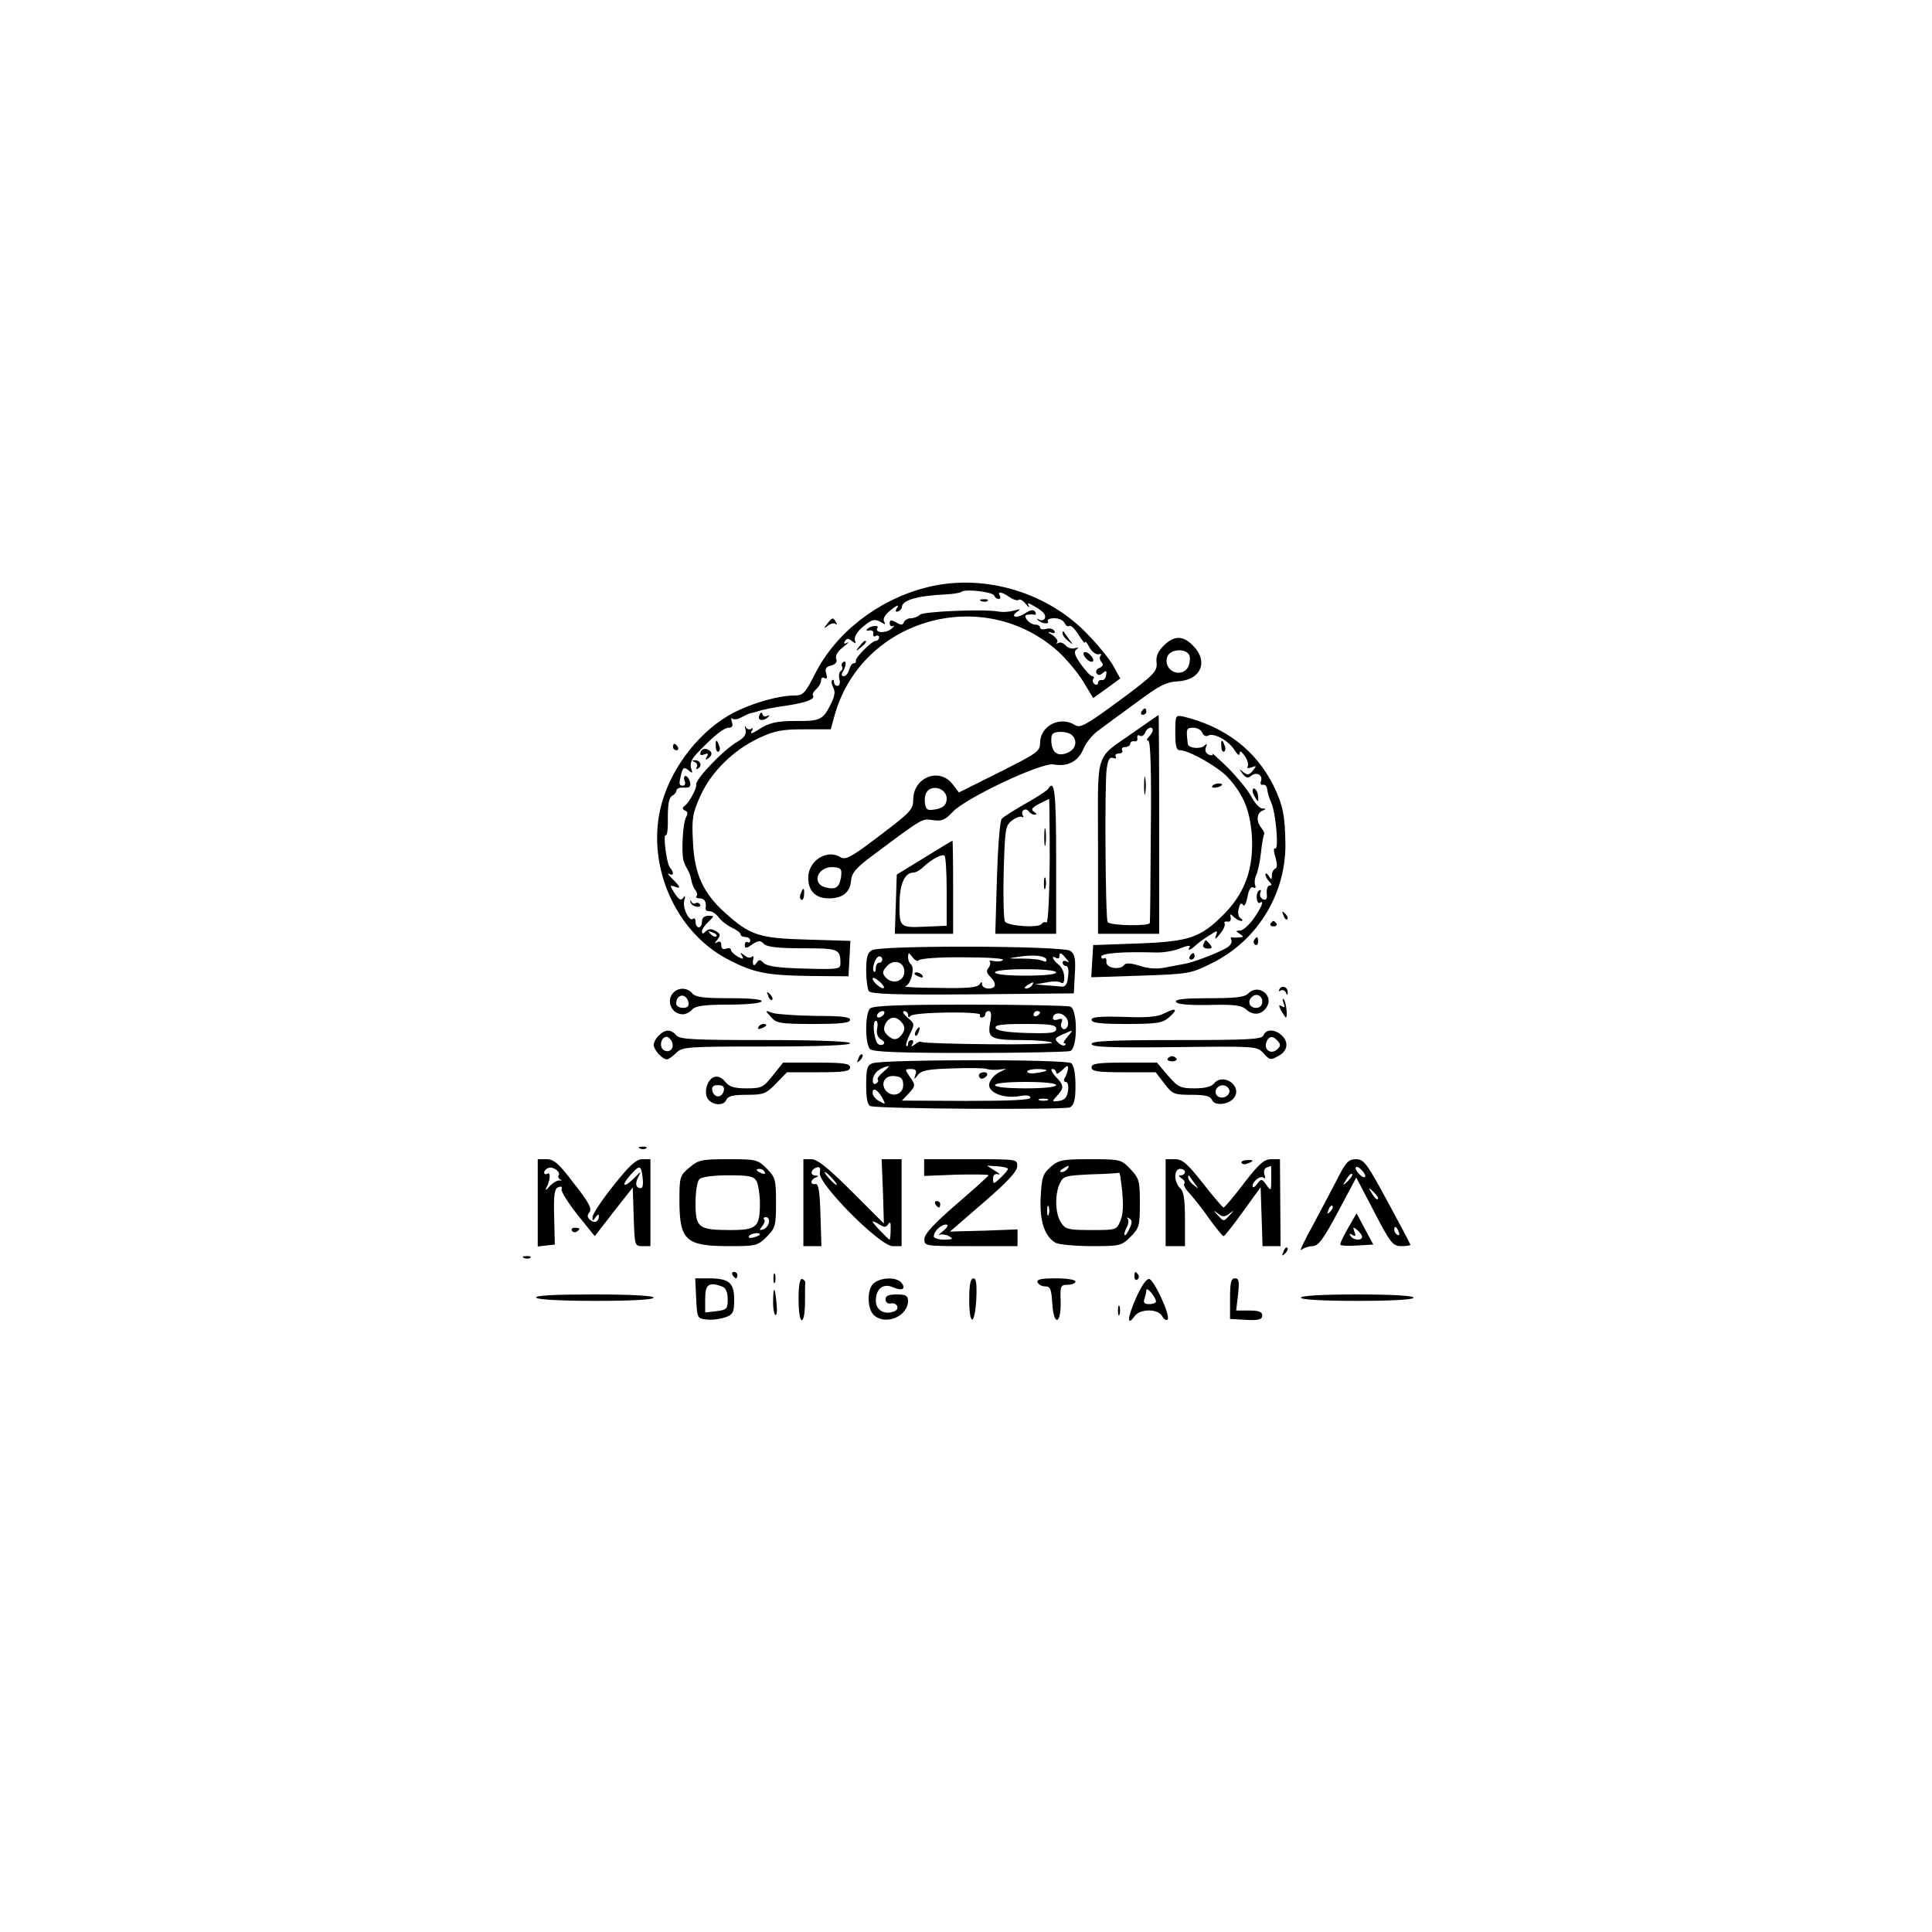
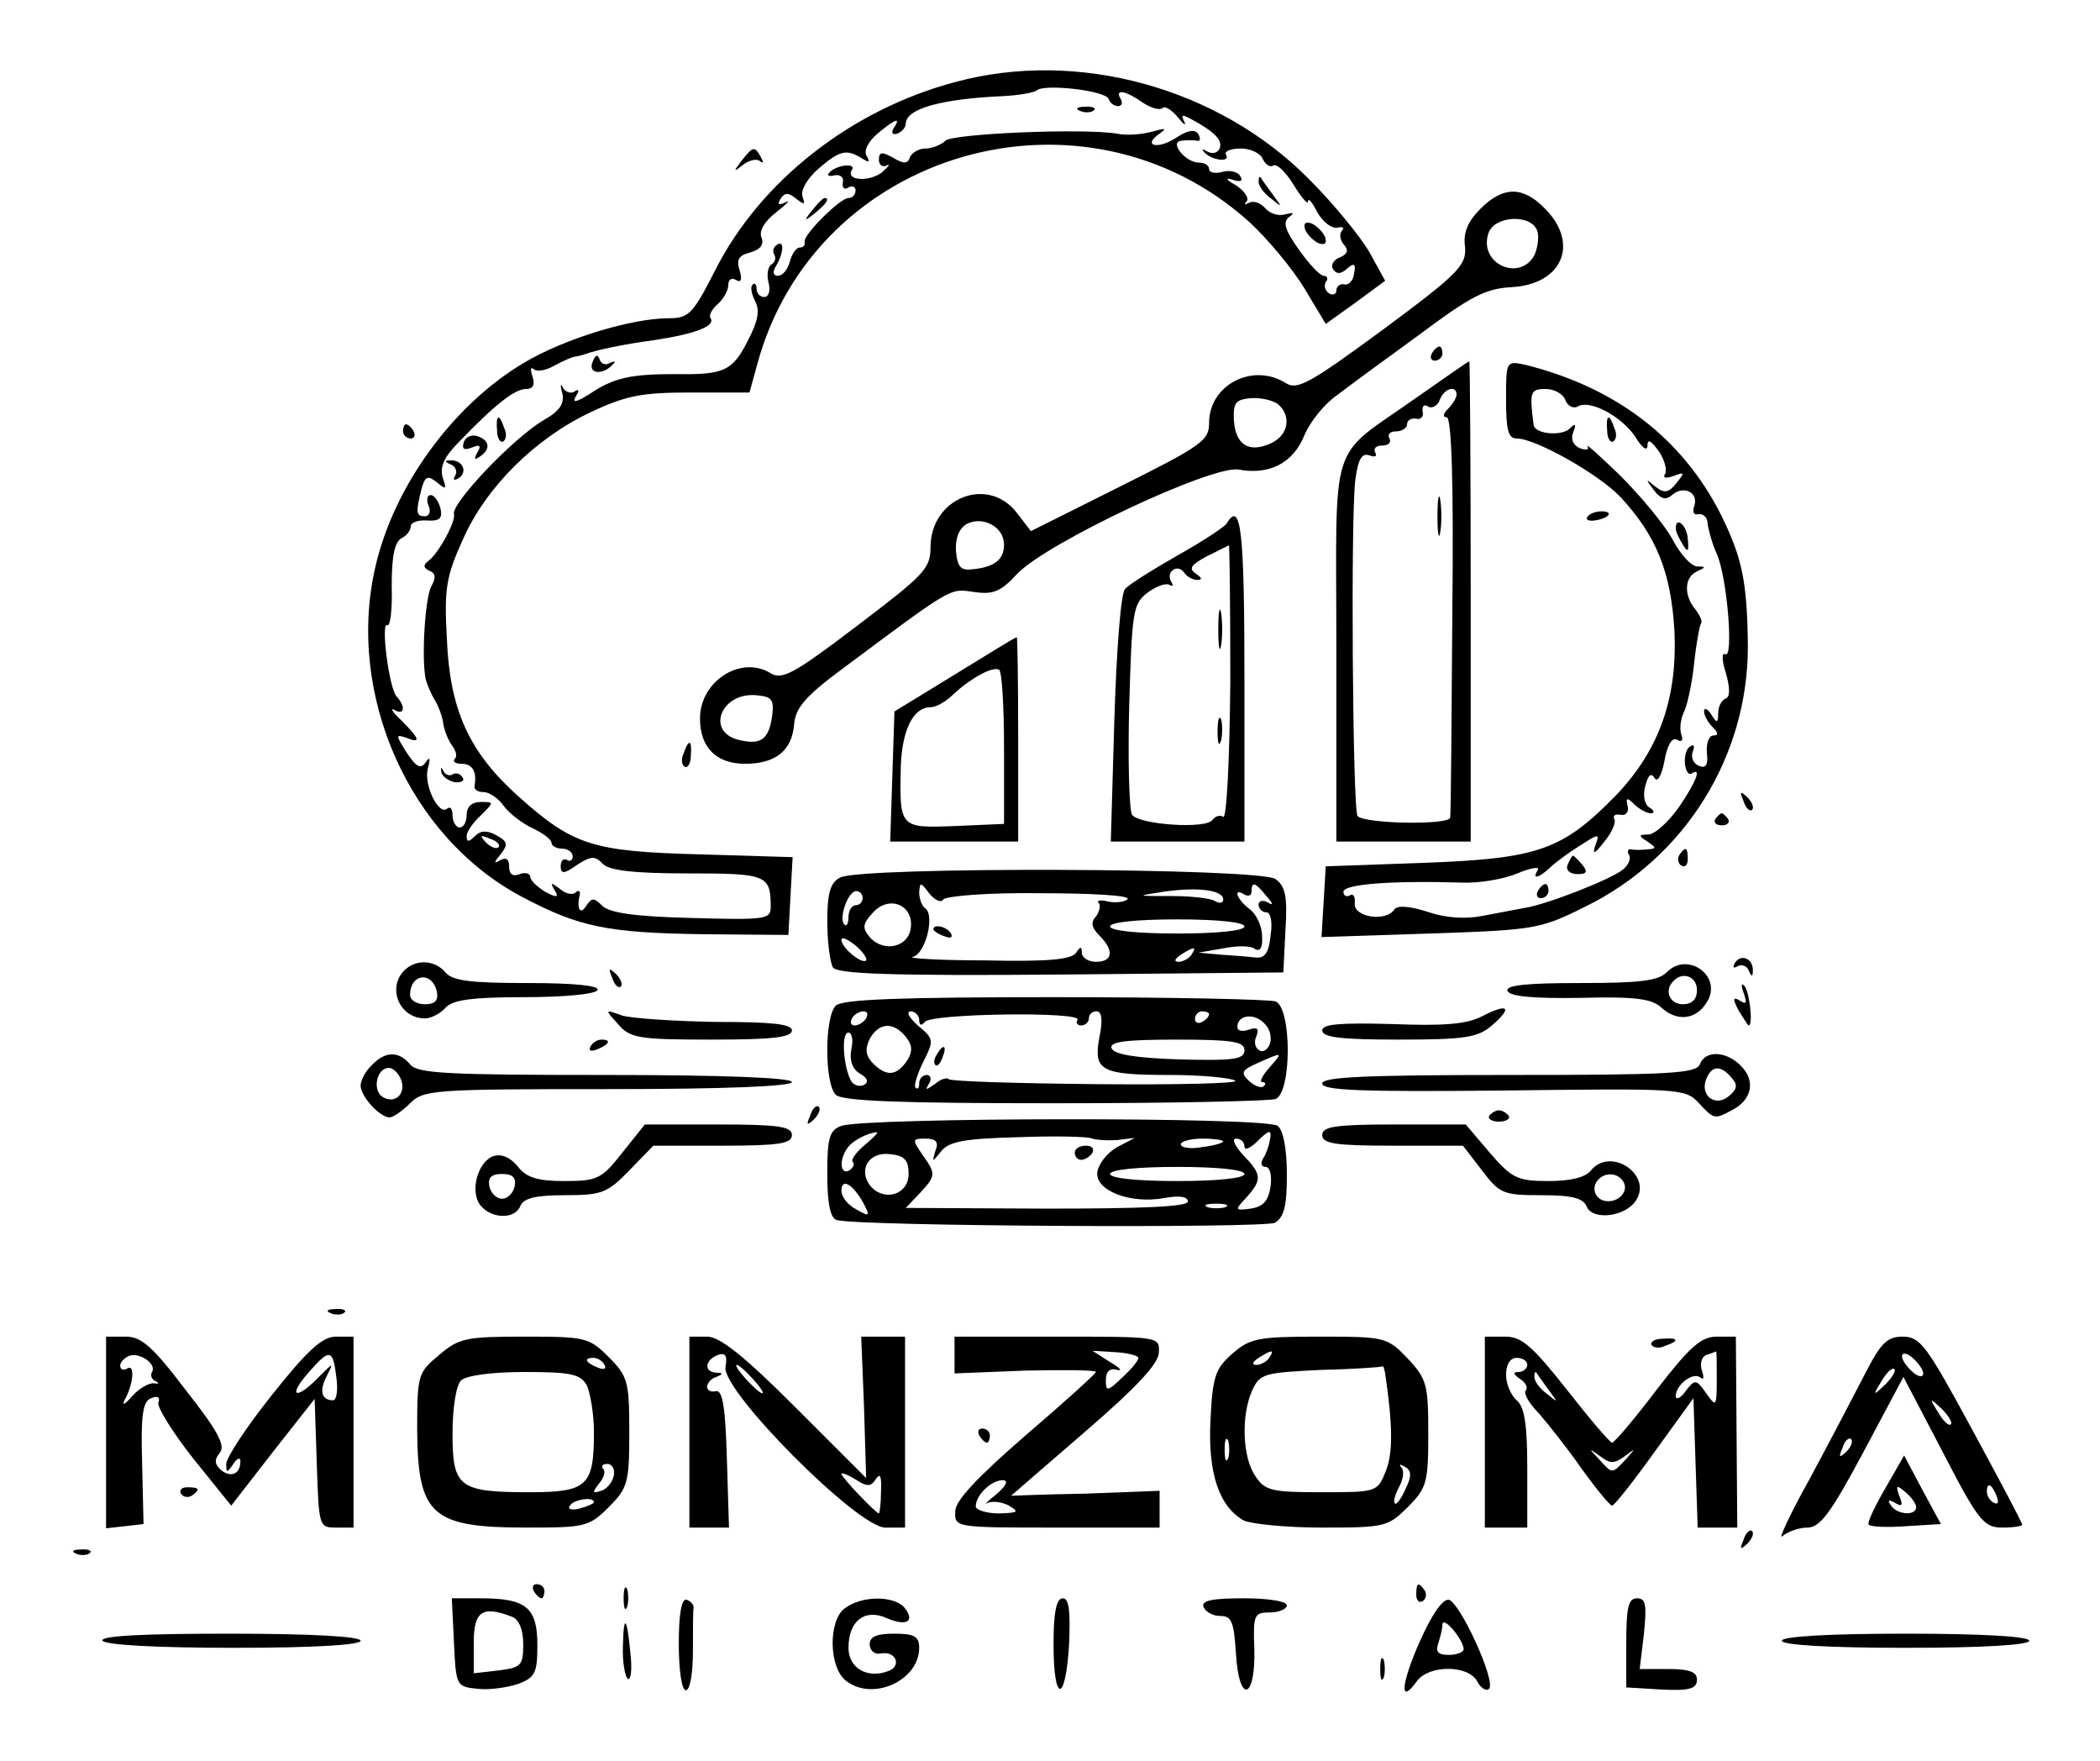
- <svg xmlns="http://www.w3.org/2000/svg" version="1.0" width="600pt" height="600pt" viewBox="0 0 600 600" preserveAspectRatio="xMidYMid meet">
+ <svg xmlns="http://www.w3.org/2000/svg" version="1.0" width="297pt" height="249pt" viewBox="152 171 297 249" preserveAspectRatio="xMidYMid meet">
  <g transform="translate(0,600) scale(0.1,-0.1)" fill="#000000" stroke="none">
    <path d="M2871 4174 c-147 -39 -276 -140 -340 -267 -31 -61 -37 -67 -65 -67 -53 0 -148 -29 -205 -63 -101 -60 -184 -175 -210 -288 -42 -181 48 -383 207 -467 81 -43 121 -51 257 -53 l120 -1 3 55 3 55 -133 4 c-151 4 -178 13 -256 83 -69 62 -96 122 -100 222 -4 71 -1 88 23 141 33 74 102 142 180 179 51 24 73 28 143 28 l82 0 11 40 c82 303 462 412 696 201 26 -24 61 -66 78 -94 l30 -50 42 30 42 31 -22 40 c-12 21 -50 68 -85 103 -128 130 -328 185 -501 138z m217 -24 c2 -6 8 -10 13 -10 6 0 7 5 4 10 -9 15 7 12 31 -5 12 -8 24 -11 28 -8 3 4 13 -2 22 -13 8 -10 12 -13 9 -6 -6 11 -3 11 16 0 13 -7 27 -17 31 -23 10 -13 -1 -27 -15 -19 -7 4 -8 3 -4 -1 10 -12 38 -15 31 -4 -3 5 6 9 21 9 14 0 28 -7 31 -15 4 -8 10 -12 15 -9 5 3 18 -10 29 -28 11 -18 20 -28 20 -23 0 6 6 -1 13 -15 8 -14 20 -23 28 -22 8 2 11 0 7 -4 -4 -4 -3 -13 2 -19 8 -9 6 -14 -5 -19 -9 -3 -13 -11 -10 -16 5 -8 11 -8 20 0 10 9 13 7 10 -7 -1 -10 -8 -17 -14 -15 -6 1 -11 -3 -11 -9 0 -5 -5 -7 -10 -4 -6 4 -8 11 -5 16 4 5 2 9 -3 9 -5 0 -21 17 -35 37 -20 28 -23 39 -14 46 8 6 7 7 -5 4 -9 -3 -22 1 -28 8 -7 8 -17 12 -24 8 -6 -3 -7 -2 -3 2 4 5 -3 15 -15 23 -14 8 -16 11 -5 8 11 -4 16 -2 11 5 -3 6 -15 9 -25 6 -11 -3 -19 -1 -19 4 0 5 -6 9 -14 9 -20 0 -43 30 -25 31 8 1 18 1 22 0 5 -1 5 3 2 9 -5 8 -15 6 -32 -5 -26 -17 -48 -11 -23 6 11 8 8 8 -10 3 -14 -4 -36 -6 -50 -3 -49 8 -233 0 -243 -10 -6 -6 -19 -11 -28 -11 -10 0 -19 -6 -22 -12 -3 -10 -9 -10 -24 -1 -16 9 -20 8 -20 -3 0 -7 5 -11 11 -8 6 3 3 -1 -7 -10 -19 -14 -52 -11 -42 4 6 10 -22 7 -32 -4 -4 -4 -1 -6 7 -4 8 2 14 -3 12 -10 -1 -8 2 -11 8 -7 5 3 10 1 10 -4 0 -6 -4 -11 -10 -11 -12 0 -65 -53 -62 -62 1 -5 -2 -8 -7 -8 -5 0 -11 -9 -14 -20 -3 -11 -10 -20 -17 -20 -6 0 -8 5 -3 13 11 18 13 38 2 31 -5 -3 -7 -9 -4 -14 3 -5 1 -11 -4 -14 -5 -3 -7 -15 -4 -26 3 -11 0 -20 -6 -20 -6 0 -11 5 -11 12 0 6 -3 9 -6 5 -3 -3 -1 -13 4 -23 7 -13 4 -28 -10 -55 -22 -44 -34 -49 -103 -48 -63 0 -87 -5 -121 -28 -19 -12 -25 -13 -20 -4 6 9 5 12 -2 7 -5 -3 -13 0 -16 6 -3 7 -4 4 -1 -7 4 -15 -3 -26 -26 -39 -44 -26 -131 -118 -127 -133 3 -10 -22 -56 -36 -66 -8 -6 -7 -10 1 -14 9 -3 10 -10 3 -22 -9 -17 -14 -102 -8 -131 2 -8 8 -22 13 -30 5 -8 11 -24 12 -34 2 -11 8 -25 13 -31 5 -7 7 -15 3 -18 -3 -4 1 -7 10 -7 15 0 22 -11 18 -32 0 -5 5 -8 13 -8 8 0 21 -9 28 -19 8 -11 26 -25 41 -32 15 -7 27 -16 27 -21 0 -4 7 -8 15 -8 8 0 15 -5 15 -11 0 -5 -4 -8 -8 -5 -5 3 -9 -1 -9 -9 0 -11 5 -11 23 2 20 13 26 13 37 1 10 -9 44 -13 120 -13 111 0 117 -2 117 -47 0 -18 -6 -19 -112 -16 -80 2 -115 7 -126 17 -12 12 -15 12 -23 0 -8 -13 -14 -5 -9 16 1 5 -2 7 -6 3 -4 -4 -14 -2 -22 5 -13 10 -14 9 -8 -1 7 -11 4 -12 -13 -3 -11 7 -21 16 -21 21 0 5 -7 7 -15 4 -10 -4 -15 0 -15 11 0 10 -4 13 -12 9 -10 -6 -10 -4 0 8 11 14 10 18 -6 27 -13 7 -22 7 -30 -1 -9 -9 -12 -9 -12 0 0 6 9 19 20 29 19 19 19 19 0 19 -13 0 -20 -7 -20 -18 0 -10 -4 -18 -10 -18 -5 0 -10 8 -10 17 0 9 -3 13 -7 10 -12 -12 -34 33 -28 56 4 15 3 18 -3 9 -7 -10 -13 -7 -27 14 -15 24 -16 26 -1 21 22 -9 20 -2 -6 24 -13 12 -17 19 -10 15 14 -8 16 5 3 19 -11 12 -23 108 -13 101 4 -2 7 23 6 56 0 41 4 62 14 67 8 4 13 12 13 17 0 5 10 9 23 8 18 -1 22 3 19 17 -3 11 -9 19 -14 19 -5 0 -6 -7 -3 -15 4 -8 1 -15 -5 -15 -13 0 -13 6 -5 38 5 19 9 20 22 10 13 -11 14 -10 8 7 -4 15 2 29 23 50 51 53 79 75 95 75 10 0 13 6 9 18 -3 9 -3 14 2 10 4 -4 17 -2 29 5 11 6 26 13 31 13 6 1 12 3 15 4 14 5 50 13 95 19 59 9 87 20 80 31 -3 4 2 13 10 20 8 7 15 19 15 27 0 8 5 11 11 7 7 -4 9 0 5 14 -5 15 -1 21 15 25 14 4 20 11 16 21 -4 9 4 23 21 36 15 12 21 18 13 14 -10 -5 -12 -3 -7 5 6 9 11 9 22 0 12 -9 13 -9 9 3 -3 8 6 25 22 39 30 26 40 29 62 15 10 -6 12 -6 7 3 -5 7 1 20 15 32 25 21 34 24 23 8 -4 -7 -2 -10 5 -8 7 3 12 9 12 14 0 21 49 35 136 39 23 1 45 5 49 8 10 10 98 0 102 -12z m-863 -1058 c-3 -3 -11 0 -18 7 -9 10 -8 11 6 5 10 -3 15 -9 12 -12z" />
    <path d="M3048 4133 c7 -3 16 -2 19 1 4 3 -2 6 -13 5 -11 0 -14 -3 -6 -6z" />
    <path d="M3300 4033 c0 -6 8 -17 18 -24 16 -13 16 -13 2 6 -8 11 -16 22 -17 24 -2 2 -3 0 -3 -6z" />
    <path d="M2669 3993 c-13 -16 -12 -17 4 -4 16 13 21 21 13 21 -2 0 -10 -8 -17 -17z" />
    <path d="M3366 3965 c3 -7 12 -16 19 -19 9 -3 12 0 9 9 -3 7 -12 16 -19 19 -9 3 -12 0 -9 -9z" />
    <path d="M2358 3778 c-7 -17 15 -19 29 -3 4 4 3 5 -4 2 -6 -4 -13 -2 -15 5 -3 8 -6 6 -10 -4z" />
    <path d="M2223 3681 c0 -11 5 -18 9 -15 4 3 5 11 1 19 -7 21 -12 19 -10 -4z" />
    <path d="M2176 3665 c-3 -10 0 -12 11 -8 12 5 14 3 8 -7 -5 -9 -4 -11 3 -6 16 10 15 23 -2 29 -8 3 -17 0 -20 -8z" />
    <path d="M2158 3633 c6 -2 9 -10 6 -15 -4 -7 -2 -8 5 -4 13 9 5 26 -12 25 -9 0 -8 -2 1 -6z" />
    <path d="M2144 3199 c1 -7 10 -13 19 -15 9 -1 15 2 11 7 -3 5 -9 7 -14 4 -4 -3 -11 0 -13 5 -3 6 -4 5 -3 -1z" />
    <path d="M2569 4063 c-12 -16 -12 -17 2 -6 9 7 20 9 24 5 5 -4 5 -1 1 6 -9 16 -11 15 -27 -5z" />
    <path d="M3614 3995 c-18 -18 -25 -34 -22 -54 2 -26 -8 -37 -116 -117 -102 -75 -121 -86 -137 -76 -47 30 -109 -2 -109 -56 0 -25 -10 -32 -126 -90 l-126 -63 -20 26 c-41 53 -122 21 -122 -49 0 -30 -9 -39 -104 -111 -88 -67 -106 -77 -122 -67 -42 26 -100 -11 -100 -64 0 -41 23 -64 64 -64 43 0 66 19 69 55 2 24 15 40 72 82 153 114 148 111 182 106 27 -4 38 0 61 25 41 44 277 155 314 148 43 -8 77 9 93 49 8 19 29 45 47 57 17 13 70 52 117 86 71 53 92 64 129 66 72 4 96 62 47 111 -31 32 -59 32 -91 0z m80 -31 c3 -8 1 -24 -4 -35 -21 -38 -79 -12 -65 31 8 25 60 28 69 4z m-366 -246 c19 -17 14 -44 -11 -55 -31 -14 -50 -2 -52 34 -1 24 3 28 24 30 14 1 32 -3 39 -9z m-388 -198 c0 -21 -13 -32 -45 -35 -16 -2 -21 3 -23 26 -1 18 4 31 15 38 23 12 53 -4 53 -29z m-328 -243 c-5 -33 -16 -41 -48 -33 -46 12 -24 67 25 63 23 -2 26 -6 23 -30z" />
    <path d="M3545 3790 c-3 -5 -1 -10 4 -10 6 0 11 5 11 10 0 6 -2 10 -4 10 -3 0 -8 -4 -11 -10z" />
    <path d="M3525 3729 c-128 -91 -115 -49 -115 -359 l0 -270 95 0 95 0 0 340 c0 187 -1 340 -2 339 -2 0 -34 -23 -73 -50z m55 3 c0 -4 -5 -13 -12 -20 -7 -7 -8 -12 -2 -12 7 0 10 -93 8 -277 -1 -153 -2 -283 -3 -289 -1 -11 -120 -9 -131 2 -7 7 -10 430 -3 477 4 28 9 37 20 33 8 -3 11 -1 8 4 -3 6 1 10 10 10 9 0 13 5 10 10 -3 6 1 10 9 10 9 0 16 5 16 10 0 6 6 9 13 8 6 -2 11 3 9 10 -1 8 2 11 8 7 5 -3 13 1 16 9 6 17 24 22 24 8z" />
    <path d="M3553 3560 c0 -25 2 -35 4 -22 2 12 2 32 0 45 -2 12 -4 2 -4 -23z" />
    <path d="M3650 3725 c0 -43 3 -55 15 -55 27 0 117 -51 147 -83 50 -54 71 -105 76 -187 5 -96 -21 -170 -82 -234 -76 -78 -110 -90 -271 -96 l-140 -5 -3 -50 -3 -50 153 5 c148 5 156 6 220 38 141 69 230 212 230 368 -1 92 -8 125 -38 186 -55 109 -149 180 -276 212 -28 6 -28 6 -28 -49z m84 -1 c3 -8 11 -12 17 -9 17 11 63 -14 82 -43 9 -15 17 -21 17 -12 0 10 5 7 16 -8 8 -12 12 -26 9 -32 -4 -6 1 -7 12 -3 16 6 16 5 4 -10 -11 -14 -17 -15 -30 -5 -14 12 -14 11 -2 -5 10 -13 17 -15 27 -6 16 13 37 2 30 -17 -3 -8 0 -13 6 -11 7 1 13 -5 13 -13 1 -8 6 -28 13 -43 15 -34 24 -150 12 -142 -5 3 -5 -9 1 -27 6 -22 6 -34 -1 -36 -5 -2 -10 -11 -10 -20 0 -15 -2 -15 -10 -2 -5 8 -10 10 -10 4 0 -5 5 -15 12 -22 8 -8 9 -12 1 -12 -6 0 -10 -11 -9 -24 2 -17 -1 -23 -11 -19 -8 3 -12 12 -9 20 3 8 2 11 -3 8 -6 -3 -9 -14 -8 -25 1 -10 5 -16 9 -14 15 10 8 -10 -18 -48 -15 -21 -34 -38 -43 -38 -14 0 -14 -2 -1 -10 13 -9 13 -10 0 -11 -8 -1 -19 -1 -23 0 -5 1 -6 -3 -3 -8 3 -5 -1 -14 -8 -20 -16 -14 -111 -51 -141 -55 -11 -2 -37 -7 -58 -11 -25 -5 -53 -3 -79 6 -25 8 -42 9 -46 3 -12 -18 -57 -11 -56 8 1 10 -2 15 -7 12 -5 -3 -9 0 -9 5 0 11 69 16 168 13 24 -1 59 5 78 13 19 8 32 10 29 5 -9 -14 1 -12 17 3 7 7 26 21 42 31 28 18 29 18 22 0 -4 -13 -1 -12 13 6 11 13 17 28 14 32 -2 5 1 7 9 6 7 -2 12 4 10 12 -3 12 -1 13 9 3 7 -7 18 -13 24 -13 5 0 5 4 -2 8 -7 4 -10 17 -6 31 4 15 8 19 13 11 4 -7 10 3 14 24 4 23 11 34 18 30 6 -4 9 -1 6 7 -3 8 -1 22 3 31 5 9 12 41 15 70 3 29 8 55 10 57 2 2 -2 11 -8 19 -17 20 -16 46 2 54 13 6 13 7 0 7 -9 1 -24 18 -35 39 -11 20 -44 60 -73 89 -29 28 -50 47 -47 42 3 -5 -1 -6 -10 -3 -10 4 -14 13 -10 23 5 12 3 13 -5 5 -11 -11 -49 -8 -51 5 -6 47 -5 51 17 51 12 0 25 -7 28 -16z" />
    <path d="M3793 3681 c0 -11 5 -18 9 -15 4 3 5 11 1 19 -7 21 -12 19 -10 -4z" />
    <path d="M3890 3543 c0 -5 5 -15 10 -23 7 -12 9 -10 7 8 -1 19 -17 33 -17 15z" />
    <path d="M3737 3067 c-3 -7 3 -13 14 -13 13 0 15 3 7 13 -6 7 -12 13 -13 13 -2 0 -5 -6 -8 -13z" />
    <path d="M3695 3030 c-3 -5 -1 -10 4 -10 6 0 11 5 11 10 0 6 -2 10 -4 10 -3 0 -8 -4 -11 -10z" />
    <path d="M2090 3680 c0 -5 5 -10 11 -10 5 0 7 5 4 10 -3 6 -8 10 -11 10 -2 0 -4 -4 -4 -10z" />
    <path d="M3765 3559 c-3 -4 2 -6 10 -5 21 3 28 13 10 13 -9 0 -18 -4 -20 -8z" />
    <path d="M3255 3550 c-3 -5 -35 -26 -69 -45 -35 -20 -69 -41 -75 -48 -6 -7 -12 -88 -15 -185 l-5 -172 94 0 95 0 0 230 c0 211 -5 253 -25 220z m5 -225 c-1 -107 -5 -193 -10 -190 -5 3 -11 1 -15 -4 -8 -14 -105 -7 -114 7 -4 7 -6 76 -4 154 4 133 5 144 26 160 12 9 26 14 31 11 5 -3 6 -1 2 5 -3 6 -2 13 3 16 5 4 12 2 16 -4 3 -5 12 -10 18 -10 8 0 7 3 -2 9 -10 7 -7 12 15 24 16 8 30 15 32 16 1 1 2 -87 2 -194z" />
    <path d="M3243 3400 c0 -25 2 -35 4 -22 2 12 2 32 0 45 -2 12 -4 2 -4 -23z" />
    <path d="M3242 3255 c0 -16 2 -22 5 -12 2 9 2 23 0 30 -3 6 -5 -1 -5 -18z" />
    <path d="M2870 3336 l-85 -52 -3 -92 -3 -92 91 0 90 0 0 145 c0 80 -1 145 -2 144 -2 0 -41 -24 -88 -53z m70 -104 l0 -107 -69 -3 c-79 -3 -79 -3 -77 85 2 52 18 83 42 83 8 0 22 8 32 18 26 24 56 40 65 35 4 -2 7 -52 7 -111z" />
    <path d="M2487 3225 c-4 -8 -3 -16 1 -19 4 -3 9 4 9 15 2 23 -3 25 -10 4z" />
    <path d="M3986 3157 c3 -10 9 -15 12 -12 3 3 0 11 -7 18 -10 9 -11 8 -5 -6z" />
    <path d="M3946 3132 c-3 -5 1 -9 9 -9 8 0 12 4 9 9 -3 4 -7 8 -9 8 -2 0 -6 -4 -9 -8z" />
    <path d="M3895 3081 c-3 -5 -2 -12 3 -15 5 -3 9 1 9 9 0 17 -3 19 -12 6z" />
    <path d="M2708 3049 c-14 -7 -18 -23 -18 -62 0 -29 4 -58 8 -65 7 -9 78 -12 323 -10 l314 3 3 60 c3 47 0 62 -14 72 -22 16 -589 18 -616 2z m146 -31 c3 5 64 10 136 9 71 0 127 -3 125 -8 -3 -4 -15 -6 -27 -4 -11 3 -18 2 -14 -2 3 -3 1 -12 -4 -19 -8 -8 -6 -16 5 -27 21 -21 19 -37 -5 -37 -11 0 -20 6 -20 13 0 9 -2 9 -8 0 -6 -10 -42 -13 -128 -11 -65 0 -112 3 -103 5 18 4 32 60 17 69 -4 3 -8 13 -8 22 1 15 2 15 14 -1 8 -10 17 -14 20 -9z m396 0 c0 -5 -5 -6 -12 -2 -6 4 -34 7 -62 7 -49 0 -50 0 -11 6 47 7 85 3 85 -11z m61 5 c10 -11 10 -14 2 -9 -7 4 -13 2 -13 -3 0 -6 5 -11 11 -11 6 0 9 -14 6 -32 -2 -24 -8 -33 -20 -32 -9 1 -32 3 -49 4 l-33 3 35 6 c19 4 40 4 45 -1 7 -4 11 2 10 18 0 14 -8 31 -17 38 -19 14 -25 32 -8 21 6 -3 10 -1 10 4 0 15 5 14 21 -6z m-571 -3 c0 -5 -4 -10 -10 -10 -5 0 -10 -7 -10 -17 0 -9 -3 -14 -6 -10 -8 8 5 47 17 47 5 0 9 -4 9 -10z m68 -43 c-4 -27 -39 -34 -58 -12 -11 13 -10 19 5 35 23 25 58 10 53 -23z m472 3 c0 -6 -38 -10 -95 -10 -57 0 -95 4 -95 10 0 6 38 10 95 10 57 0 95 -4 95 -10z m-535 -48 c-6 -6 -35 18 -35 29 0 5 9 1 20 -8 11 -9 17 -19 15 -21z m460 8 c-3 -5 -12 -10 -18 -10 -7 0 -6 4 3 10 19 12 23 12 15 0z" />
    <path d="M2840 2976 c0 -2 7 -7 16 -10 8 -3 12 -2 9 4 -6 10 -25 14 -25 6z" />
    <path d="M3974 2929 c-4 -7 -3 -9 4 -5 5 3 13 0 15 -6 4 -9 6 -10 6 -1 1 17 -16 25 -25 12z" />
    <path d="M2092 2918 c-25 -25 -7 -68 29 -68 9 0 22 7 29 15 10 11 36 15 111 15 54 0 101 4 104 10 4 6 -31 10 -98 10 -81 0 -107 3 -117 15 -15 18 -42 19 -58 3z m46 -31 c2 -12 -3 -17 -17 -17 -12 0 -21 6 -21 13 0 31 32 34 38 4z" />
    <path d="M3877 2915 c-12 -12 -39 -15 -122 -15 -75 0 -106 -3 -103 -11 3 -8 36 -11 102 -10 79 2 102 -1 116 -14 22 -20 49 -17 64 8 23 36 -27 73 -57 42z m43 -25 c0 -13 -7 -20 -20 -20 -19 0 -27 20 -13 33 13 14 33 6 33 -13z" />
    <path d="M2386 2907 c3 -10 9 -15 12 -12 3 3 0 11 -7 18 -10 9 -11 8 -5 -6z" />
    <path d="M3986 2886 c5 -14 4 -17 -5 -11 -10 6 -11 3 -2 -14 7 -11 13 -21 14 -21 7 0 1 49 -6 56 -4 5 -5 0 -1 -10z" />
    <path d="M2702 2868 c-16 -16 -16 -110 0 -126 9 -9 91 -12 309 -12 164 0 304 3 313 6 23 9 23 129 0 138 -9 3 -149 6 -313 6 -218 0 -300 -3 -309 -12z m43 -18 c-3 -5 -11 -10 -16 -10 -6 0 -7 5 -4 10 3 6 11 10 16 10 6 0 7 -4 4 -10z m75 -2 c0 -8 3 -9 8 -3 8 12 223 15 216 3 -3 -4 0 -8 5 -8 6 0 11 5 11 10 0 6 5 10 11 10 7 0 9 -12 4 -36 -9 -48 1 -54 100 -54 44 0 85 -4 92 -8 6 -4 -81 -6 -194 -5 -113 1 -208 4 -211 7 -3 3 -12 0 -20 -7 -13 -9 -14 -9 -8 1 4 6 2 12 -3 12 -6 0 -11 -5 -11 -12 0 -6 -2 -9 -5 -6 -3 2 2 19 11 37 15 30 15 32 -8 51 -12 11 -17 19 -10 20 6 0 12 -6 12 -12z m410 8 c0 -3 -4 -8 -10 -11 -5 -3 -10 -1 -10 4 0 6 5 11 10 11 6 0 10 -2 10 -4z m86 -42 c-3 -8 -10 -13 -15 -9 -6 3 -8 12 -4 20 4 11 1 13 -11 9 -9 -3 -16 -2 -16 4 0 17 24 20 38 5 8 -7 11 -20 8 -29z m-515 10 c9 -11 10 -20 3 -32 -15 -23 -29 -25 -48 -7 -12 12 -13 21 -6 36 13 23 33 25 51 3z m-77 -18 c-3 -16 2 -28 12 -34 11 -6 13 -12 6 -16 -6 -3 -14 -1 -18 5 -11 19 -15 69 -4 69 5 0 7 -11 4 -24z m556 -1 c0 -13 -15 -15 -92 -13 -62 2 -93 7 -96 16 -3 9 20 12 92 12 80 0 96 -3 96 -15z m35 -25 c-10 -11 -14 -20 -10 -20 5 0 6 -3 2 -6 -3 -3 -12 0 -20 7 -13 12 -11 16 12 26 36 16 36 16 16 -7z" />
    <path d="M2845 2799 c-4 -6 -5 -12 -2 -15 2 -3 7 2 10 11 7 17 1 20 -8 4z" />
    <path d="M3616 2853 c-21 -11 -53 -14 -127 -11 -74 2 -99 0 -99 -9 0 -10 28 -13 108 -13 95 0 112 3 132 20 30 26 23 32 -14 13z" />
    <path d="M2394 2842 c17 -20 29 -22 133 -22 84 0 113 3 113 13 0 9 -28 12 -107 12 -60 1 -119 5 -133 9 -25 9 -25 9 -6 -12z" />
    <path d="M2355 2810 c-3 -6 1 -7 9 -4 18 7 21 14 7 14 -6 0 -13 -4 -16 -10z" />
    <path d="M2046 2784 c-9 -8 -16 -22 -16 -29 0 -15 27 -45 41 -45 5 0 18 9 29 20 19 19 33 20 280 20 167 0 260 4 260 10 0 6 -95 10 -264 10 -222 0 -266 2 -276 15 -16 19 -35 19 -54 -1z m41 -20 c8 -20 -8 -36 -26 -25 -15 10 -8 41 9 41 6 0 13 -7 17 -16z" />
    <path d="M3924 2785 c-5 -13 -45 -15 -270 -15 -205 0 -264 -3 -264 -12 0 -10 56 -12 256 -10 248 3 257 3 276 -17 22 -24 23 -24 47 -11 28 14 34 40 15 61 -21 23 -52 25 -60 4z m45 -19 c9 -10 8 -16 -4 -26 -19 -16 -41 1 -32 24 8 20 21 20 36 2z" />
    <path d="M2666 2713 c-6 -14 -5 -15 5 -6 7 7 10 15 7 18 -3 3 -9 -2 -12 -12z" />
    <path d="M3626 2712 c-2 -4 4 -8 14 -8 10 0 16 4 14 8 -3 4 -9 8 -14 8 -5 0 -11 -4 -14 -8z" />
    <path d="M2710 2698 c-17 -6 -20 -17 -20 -68 0 -40 4 -62 13 -65 27 -9 603 -12 620 -4 13 8 17 23 17 68 0 36 -5 63 -13 69 -15 13 -584 12 -617 0z m33 -27 c-12 -10 -20 -21 -17 -24 3 -3 1 -8 -5 -12 -12 -7 -15 14 -3 31 6 10 28 22 42 23 3 0 -5 -8 -17 -18z m357 7 l25 3 -25 -13 c-14 -8 -26 -23 -28 -35 -4 -26 46 -46 95 -37 21 4 33 2 33 -5 0 -7 -60 -10 -199 -10 l-200 1 20 21 c23 25 23 27 3 55 -14 21 -14 22 5 22 15 0 19 -5 14 -17 -5 -17 -5 -17 8 -1 11 14 33 18 109 20 52 2 100 1 105 -2 6 -2 21 -3 35 -2z m216 0 c-1 -7 -5 -19 -9 -25 -5 -8 -3 -13 3 -13 6 0 9 -12 7 -27 -3 -21 -10 -29 -28 -32 -23 -3 -23 -2 -6 16 22 25 22 32 -5 60 -12 13 -16 23 -10 23 7 0 12 -5 12 -11 0 -6 7 -3 16 5 19 19 23 20 20 4z m-66 -2 c0 -2 -13 -6 -30 -8 -16 -3 -30 -1 -30 4 0 4 14 8 30 8 17 0 30 -2 30 -4z m-445 -46 c0 -29 -34 -40 -54 -17 -18 23 -2 49 28 45 20 -2 26 -8 26 -28z m475 0 c0 -6 -38 -10 -95 -10 -57 0 -95 4 -95 10 0 6 38 10 95 10 57 0 95 -4 95 -10z m-539 -41 c10 -19 9 -20 -10 -9 -12 6 -21 18 -21 26 0 19 16 10 31 -17z m512 -6 c-7 -2 -19 -2 -25 0 -7 3 -2 5 12 5 14 0 19 -2 13 -5z" />
    <path d="M3040 2660 c0 -5 4 -10 9 -10 6 0 13 5 16 10 3 6 -1 10 -9 10 -9 0 -16 -4 -16 -10z" />
    <path d="M2400 2660 c-29 -37 -35 -40 -82 -40 -38 0 -54 5 -66 21 -11 13 -23 18 -35 14 -22 -9 -33 -51 -17 -70 16 -19 49 -19 56 0 5 11 22 15 63 15 52 0 60 3 91 35 l34 35 98 0 c80 0 98 3 98 15 0 12 -18 15 -104 15 l-104 0 -32 -40z m-152 -47 c-2 -10 -10 -18 -18 -18 -8 0 -16 8 -18 18 -2 12 3 17 18 17 15 0 20 -5 18 -17z" />
    <path d="M3390 2685 c0 -12 18 -15 99 -15 l100 0 27 -35 c25 -33 30 -35 84 -35 43 0 59 -4 64 -16 8 -20 55 -15 70 9 23 36 -36 76 -64 42 -8 -10 -29 -15 -60 -15 -44 0 -52 4 -83 40 l-34 40 -101 0 c-84 0 -102 -3 -102 -15z m426 -66 c9 -15 -11 -33 -30 -26 -9 4 -13 13 -10 22 7 17 30 20 40 4z" />
    <path d="M1988 2433 c7 -3 16 -2 19 1 4 3 -2 6 -13 5 -11 0 -14 -3 -6 -6z" />
    <path d="M1670 2264 l0 -135 27 3 26 3 -2 86 c-2 69 1 88 13 92 9 4 13 1 10 -6 -2 -7 20 -42 49 -79 l54 -67 59 76 59 75 3 -91 c3 -89 3 -91 27 -91 l25 0 0 135 0 135 -25 0 c-19 0 -40 -19 -90 -82 -36 -45 -65 -89 -65 -98 0 -13 1 -13 10 0 5 8 10 10 10 4 0 -18 -13 -24 -27 -13 -10 9 -10 15 -2 25 8 10 -3 31 -48 88 -47 62 -63 76 -85 76 l-28 0 0 -136z m65 86 c-3 -5 0 -11 5 -13 6 -3 5 -4 -2 -3 -7 1 -21 -7 -31 -18 -10 -12 -15 -14 -11 -6 13 23 15 52 4 45 -5 -3 -10 -2 -10 4 0 5 6 11 13 14 15 5 39 -12 32 -23z m261 -10 c2 -16 0 -30 -5 -30 -16 0 -20 13 -9 34 10 20 10 20 -11 -1 -33 -34 -45 -28 -14 7 30 34 34 33 39 -10z" />
    <path d="M2141 2374 c-30 -25 -31 -28 -31 -107 1 -120 21 -137 155 -137 82 0 88 1 116 29 27 27 29 35 29 106 0 71 -2 79 -29 106 -28 28 -33 29 -119 29 -83 0 -93 -2 -121 -26z m234 -14 c3 -6 -1 -7 -9 -4 -18 7 -21 14 -7 14 6 0 13 -4 16 -10z m-25 -29 c5 -11 10 -41 10 -66 0 -76 -9 -85 -91 -85 -100 0 -109 7 -109 83 0 36 5 68 12 75 7 7 43 12 90 12 66 0 79 -3 88 -19z m38 -128 c-2 -9 -10 -19 -18 -21 -12 -4 -13 -3 -3 10 7 8 10 18 6 21 -3 4 -1 7 6 7 7 0 11 -8 9 -17z m-28 -37 c0 -2 -9 -6 -20 -9 -11 -3 -18 -1 -14 4 5 9 34 13 34 5z" />
    <path d="M2495 2265 l0 -135 28 0 28 0 -3 98 c-2 71 -6 96 -15 95 -7 -2 -13 1 -13 6 0 5 6 12 13 14 10 4 10 6 0 6 -18 1 -16 18 2 25 11 4 14 -1 11 -17 -5 -34 187 -227 226 -227 l28 0 0 135 0 135 -31 0 -31 0 4 -100 3 -100 -100 100 c-73 73 -107 100 -125 100 l-25 0 0 -135z m90 75 c10 -11 16 -20 13 -20 -3 0 -13 9 -23 20 -10 11 -16 20 -13 20 3 0 13 -9 23 -20z m174 -141 c6 9 8 3 7 -18 0 -17 -2 -31 -3 -31 -4 0 -53 51 -53 56 0 2 9 -1 20 -8 17 -11 22 -10 29 1z" />
    <path d="M2870 2374 l0 -26 100 4 c55 1 100 1 100 -2 -1 -3 -45 -43 -100 -90 -68 -59 -99 -92 -99 -107 -1 -23 0 -23 144 -23 l145 0 0 26 0 26 -105 -4 c-58 -1 -105 -3 -105 -3 0 0 47 41 104 90 74 64 105 97 105 113 1 22 0 22 -144 22 l-145 0 0 -26z m260 -4 c0 -4 -10 -16 -23 -28 -21 -20 -23 -20 -23 -3 0 12 6 17 16 14 8 -2 4 3 -10 11 l-25 16 33 -2 c17 -1 32 -5 32 -8z m-201 -193 c-13 -10 -18 -16 -12 -12 7 3 21 1 30 -4 15 -9 13 -10 -14 -11 -18 0 -33 5 -33 10 0 16 22 37 38 37 9 0 5 -8 -9 -20z" />
    <path d="M3263 2376 c-24 -21 -28 -32 -31 -93 -4 -76 12 -123 47 -143 11 -5 61 -10 111 -10 88 0 93 1 121 29 27 27 29 35 29 104 0 69 -2 77 -29 106 -29 30 -31 31 -124 31 -87 0 -99 -2 -124 -24z m52 -6 c-3 -5 -12 -10 -18 -10 -7 0 -6 4 3 10 19 12 23 12 15 0z m164 -22 c11 -74 11 -113 1 -138 -12 -30 -13 -30 -91 -30 -69 0 -80 2 -93 22 -19 26 -21 87 -5 122 11 24 17 25 98 29 47 1 86 4 87 5 0 1 2 -4 3 -10z m-222 -120 c-3 -7 -5 -2 -5 12 0 14 2 19 5 13 2 -7 2 -19 0 -25z m251 -43 c-6 -14 -13 -23 -15 -21 -3 2 0 13 6 24 6 11 7 23 3 27 -4 5 -2 5 5 1 9 -5 10 -13 1 -31z" />
    <path d="M3620 2265 l0 -135 30 0 30 0 0 84 c0 62 -4 87 -15 96 -8 7 -15 23 -15 36 0 15 6 24 15 24 8 0 15 -4 15 -10 0 -5 -6 -10 -12 -10 -9 0 -8 -3 2 -10 8 -5 11 -12 8 -16 -4 -3 4 -18 18 -32 13 -15 41 -50 61 -79 21 -29 40 -52 43 -52 3 0 30 34 60 76 l55 76 3 -92 3 -91 28 0 28 0 -1 135 -1 135 -27 0 c-22 0 -38 -14 -85 -75 -31 -41 -60 -75 -63 -75 -3 0 -32 34 -64 75 -49 62 -64 75 -87 75 l-29 0 0 -135z m328 74 c0 -38 -1 -39 -15 -19 -14 20 -16 20 -29 3 -7 -10 -14 -13 -14 -7 0 16 25 35 35 26 5 -4 5 1 2 10 -3 9 -1 19 6 22 7 2 13 5 14 5 1 1 1 -17 1 -40z m-238 -14 c14 -19 14 -19 -2 -6 -10 7 -18 18 -18 24 0 6 1 8 3 6 1 -2 9 -13 17 -24z m108 -94 c16 12 16 12 0 -6 -18 -19 -18 -19 -35 0 -17 18 -17 18 0 6 14 -11 20 -11 35 0z" />
    <path d="M3856 2388 c3 -4 11 -5 19 -1 21 7 19 12 -4 10 -11 0 -18 -5 -15 -9z" />
    <path d="M4158 2348 c-15 -29 -50 -96 -78 -148 -29 -52 -46 -89 -39 -82 7 6 23 12 35 12 18 0 33 20 79 106 l57 107 56 -107 c50 -97 58 -106 84 -106 15 0 28 2 28 4 0 3 -32 63 -71 135 -64 118 -73 131 -98 131 -22 0 -31 -9 -53 -52z m82 0 c0 -6 -7 -5 -15 2 -8 7 -15 17 -15 22 0 6 7 5 15 -2 8 -7 15 -17 15 -22z m-54 -16 c-17 -16 -18 -16 -5 5 7 12 15 20 18 17 3 -2 -3 -12 -13 -22z m93 -56 c-3 -3 -11 5 -18 17 -13 21 -12 21 5 5 10 -10 16 -20 13 -22z m-148 -39 c-10 -9 -11 -8 -5 6 3 10 9 15 12 12 3 -3 0 -11 -7 -18z m213 -63 c3 -8 2 -12 -4 -9 -6 3 -10 10 -10 16 0 14 7 11 14 -7z" />
    <path d="M2905 2260 c3 -5 8 -10 11 -10 2 0 4 5 4 10 0 6 -5 10 -11 10 -5 0 -7 -4 -4 -10z" />
    <path d="M4186 2185 c-15 -26 -26 -49 -23 -51 3 -3 27 -4 53 -2 l49 3 -26 48 -26 49 -27 -47z m44 -26 c0 -13 -28 -11 -36 3 -5 7 -3 8 6 3 10 -6 12 -4 6 10 -5 15 -4 16 9 5 8 -7 15 -16 15 -21z" />
    <path d="M1776 2178 c3 -5 10 -6 15 -3 13 9 11 12 -6 12 -8 0 -12 -4 -9 -9z" />
    <path d="M3986 2113 c-6 -14 -5 -15 5 -6 7 7 10 15 7 18 -3 3 -9 -2 -12 -12z" />
    <path d="M1628 2093 c7 -3 16 -2 19 1 4 3 -2 6 -13 5 -11 0 -14 -3 -6 -6z" />
    <path d="M2275 2040 c3 -5 8 -10 11 -10 2 0 4 5 4 10 0 6 -5 10 -11 10 -5 0 -7 -4 -4 -10z" />
    <path d="M2402 2030 c0 -14 2 -19 5 -12 2 6 2 18 0 25 -3 6 -5 1 -5 -13z" />
    <path d="M3523 2035 c0 -8 4 -12 9 -9 5 3 6 10 3 15 -9 13 -12 11 -12 -6z" />
    <path d="M2162 1968 c3 -62 3 -63 34 -66 16 -2 42 2 57 7 24 9 27 16 27 55 0 53 -16 66 -80 66 l-41 0 3 -62z m82 36 c10 -4 16 -18 16 -39 0 -30 -3 -33 -35 -37 l-35 -4 0 43 c0 45 12 53 54 37z" />
    <path d="M2480 1966 c0 -37 4 -66 10 -66 6 0 10 25 10 55 0 30 0 58 1 62 0 4 -4 9 -10 11 -7 2 -11 -20 -11 -62z" />
    <path d="M2715 2016 c-24 -17 -23 -85 2 -103 38 -29 103 1 103 47 0 16 -7 20 -35 20 -25 0 -35 -4 -35 -15 0 -9 7 -15 16 -13 21 4 30 -18 10 -25 -29 -11 -56 4 -56 33 0 38 23 56 54 42 28 -12 41 -5 25 15 -15 17 -60 17 -84 -1z" />
    <path d="M3010 1965 c0 -84 17 -84 22 0 2 47 0 65 -9 65 -9 0 -13 -20 -13 -65z" />
    <path d="M3222 2018 c3 -7 13 -13 24 -13 16 0 19 -8 22 -53 4 -72 28 -66 26 7 -2 48 0 51 22 51 13 0 24 5 24 10 0 6 -27 10 -61 10 -44 0 -60 -3 -57 -12z" />
    <path d="M3528 1969 c-27 -61 -29 -91 -4 -56 17 23 72 23 85 0 5 -10 13 -15 17 -11 10 11 -41 122 -57 126 -9 1 -24 -21 -41 -59z m62 -11 c0 -4 -9 -8 -21 -8 -15 0 -19 4 -15 16 3 9 6 21 6 27 1 13 30 -22 30 -35z" />
    <path d="M3820 1967 l0 -63 50 -3 c39 -2 50 1 50 14 0 11 -11 15 -40 15 l-41 0 6 50 c4 41 3 50 -10 50 -12 0 -15 -13 -15 -63z" />
    <path d="M2401 1963 c-1 -23 3 -44 7 -47 4 -2 6 12 4 32 -5 56 -10 62 -11 15z" />
    <path d="M1665 1970 c4 -6 77 -10 186 -10 113 0 179 4 179 10 0 6 -69 10 -186 10 -121 0 -183 -3 -179 -10z" />
    <path d="M4040 1970 c0 -6 65 -10 175 -10 110 0 175 4 175 10 0 6 -65 10 -175 10 -110 0 -175 -4 -175 -10z" />
    <path d="M3472 1930 c0 -14 2 -19 5 -12 2 6 2 18 0 25 -3 6 -5 1 -5 -13z" />
  </g>
</svg>
